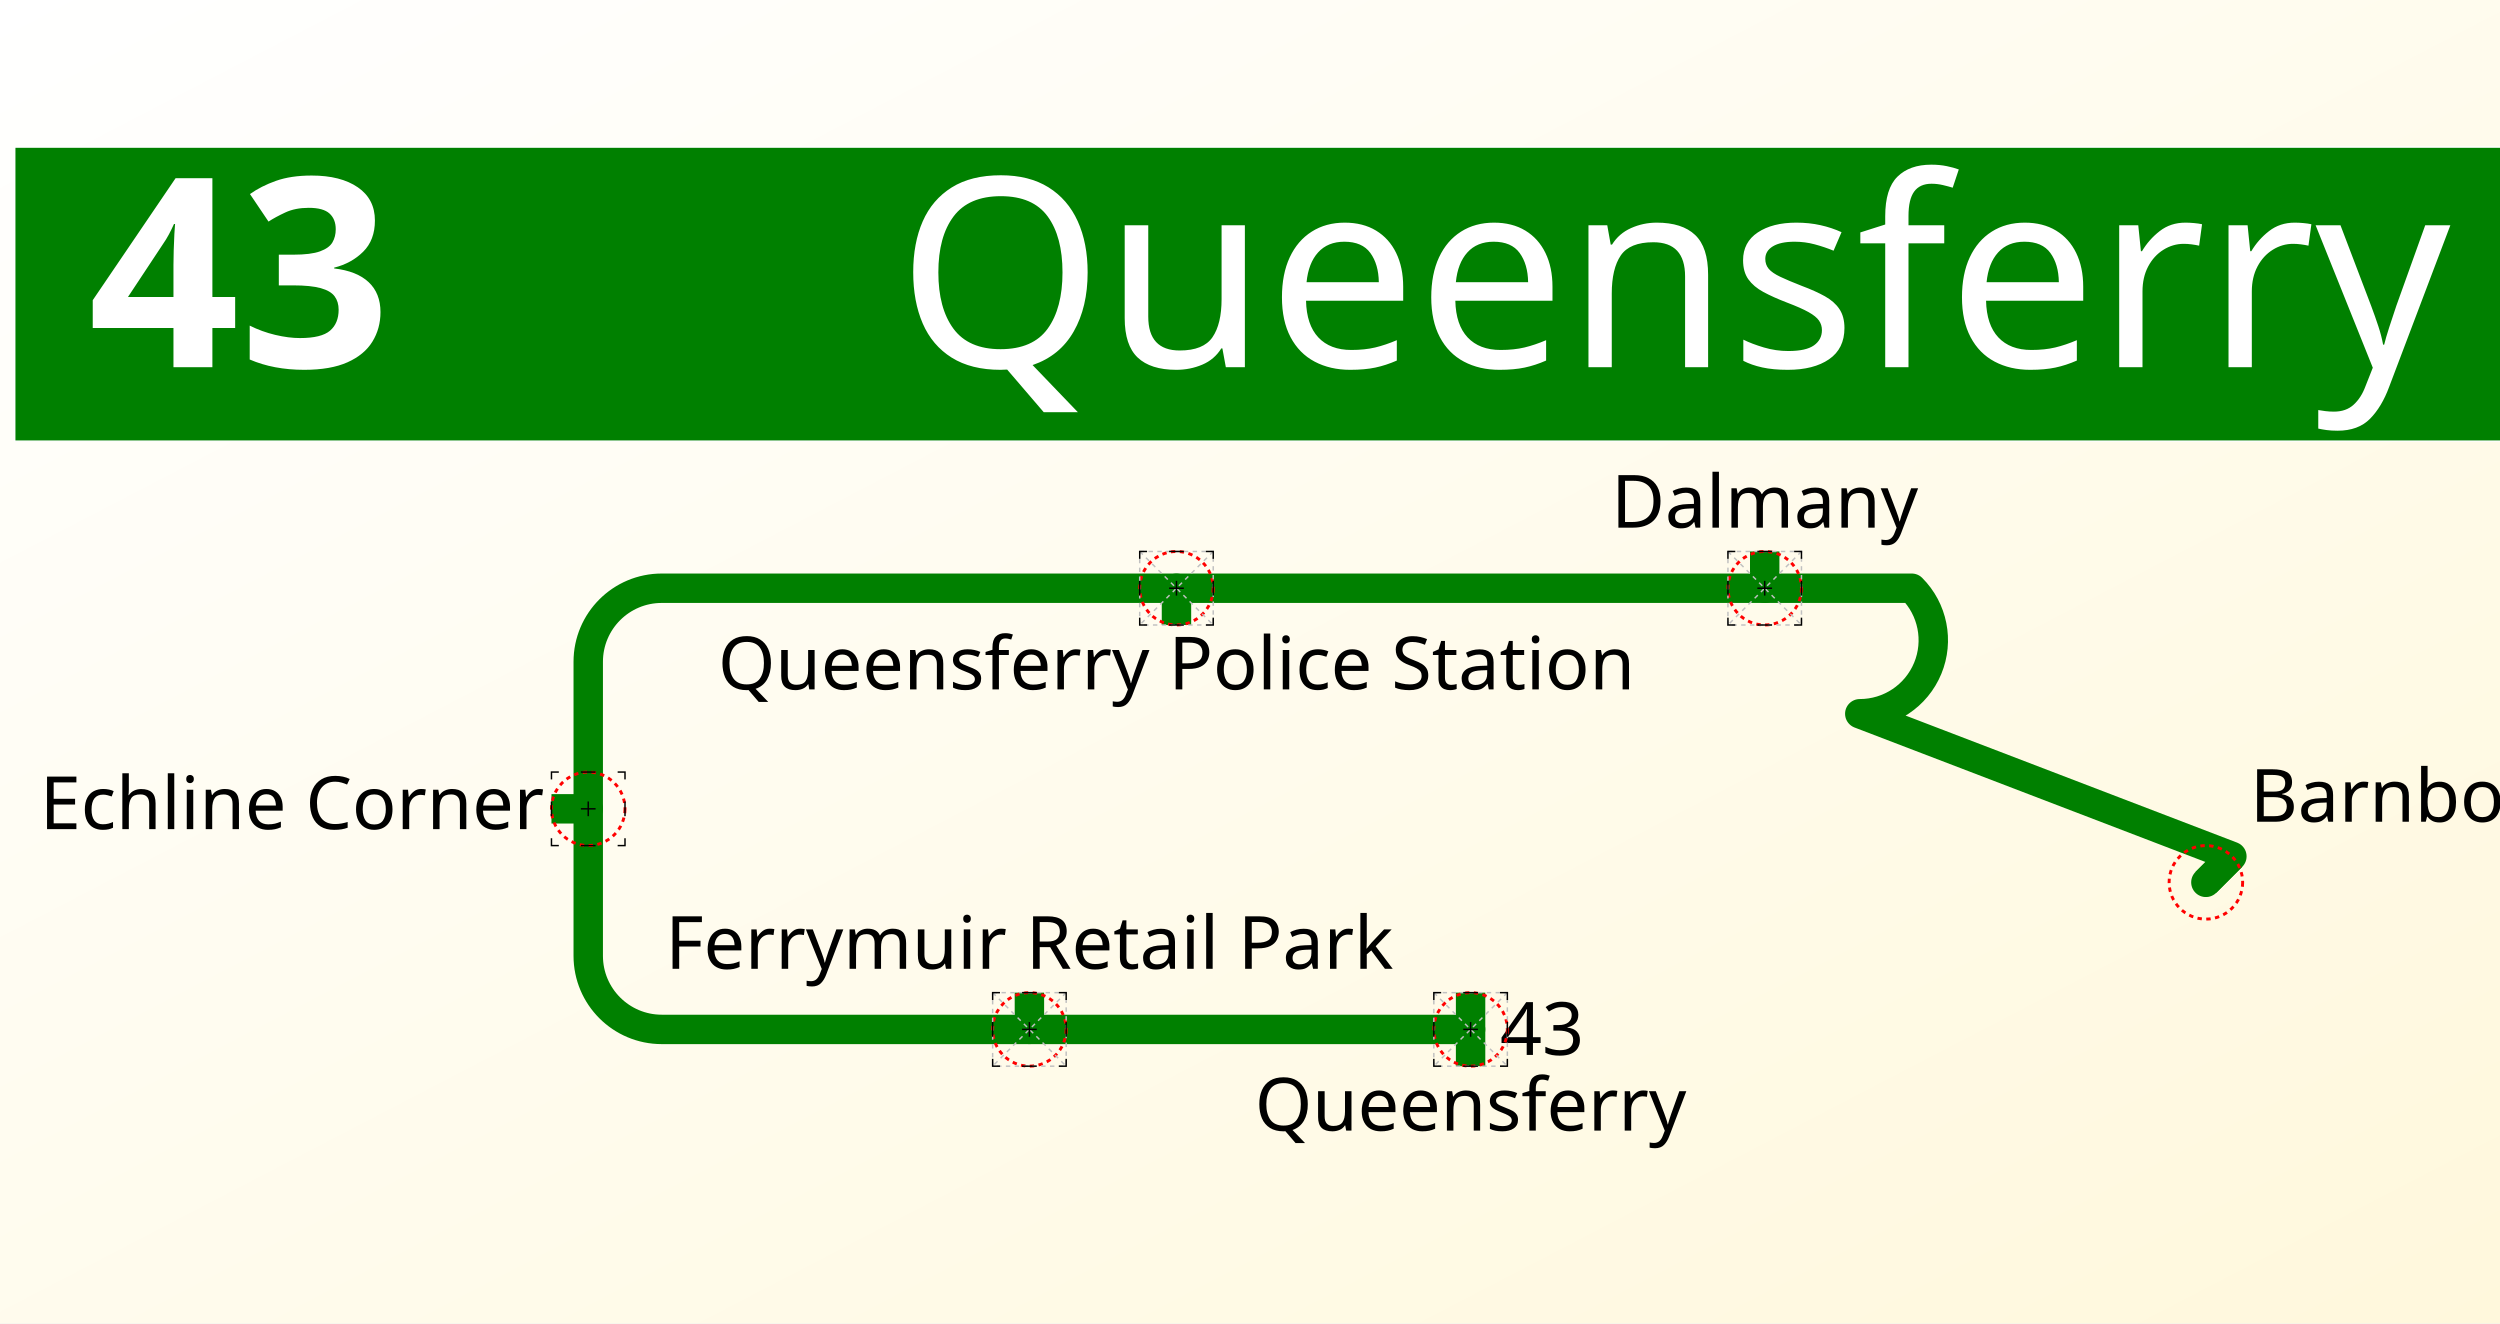
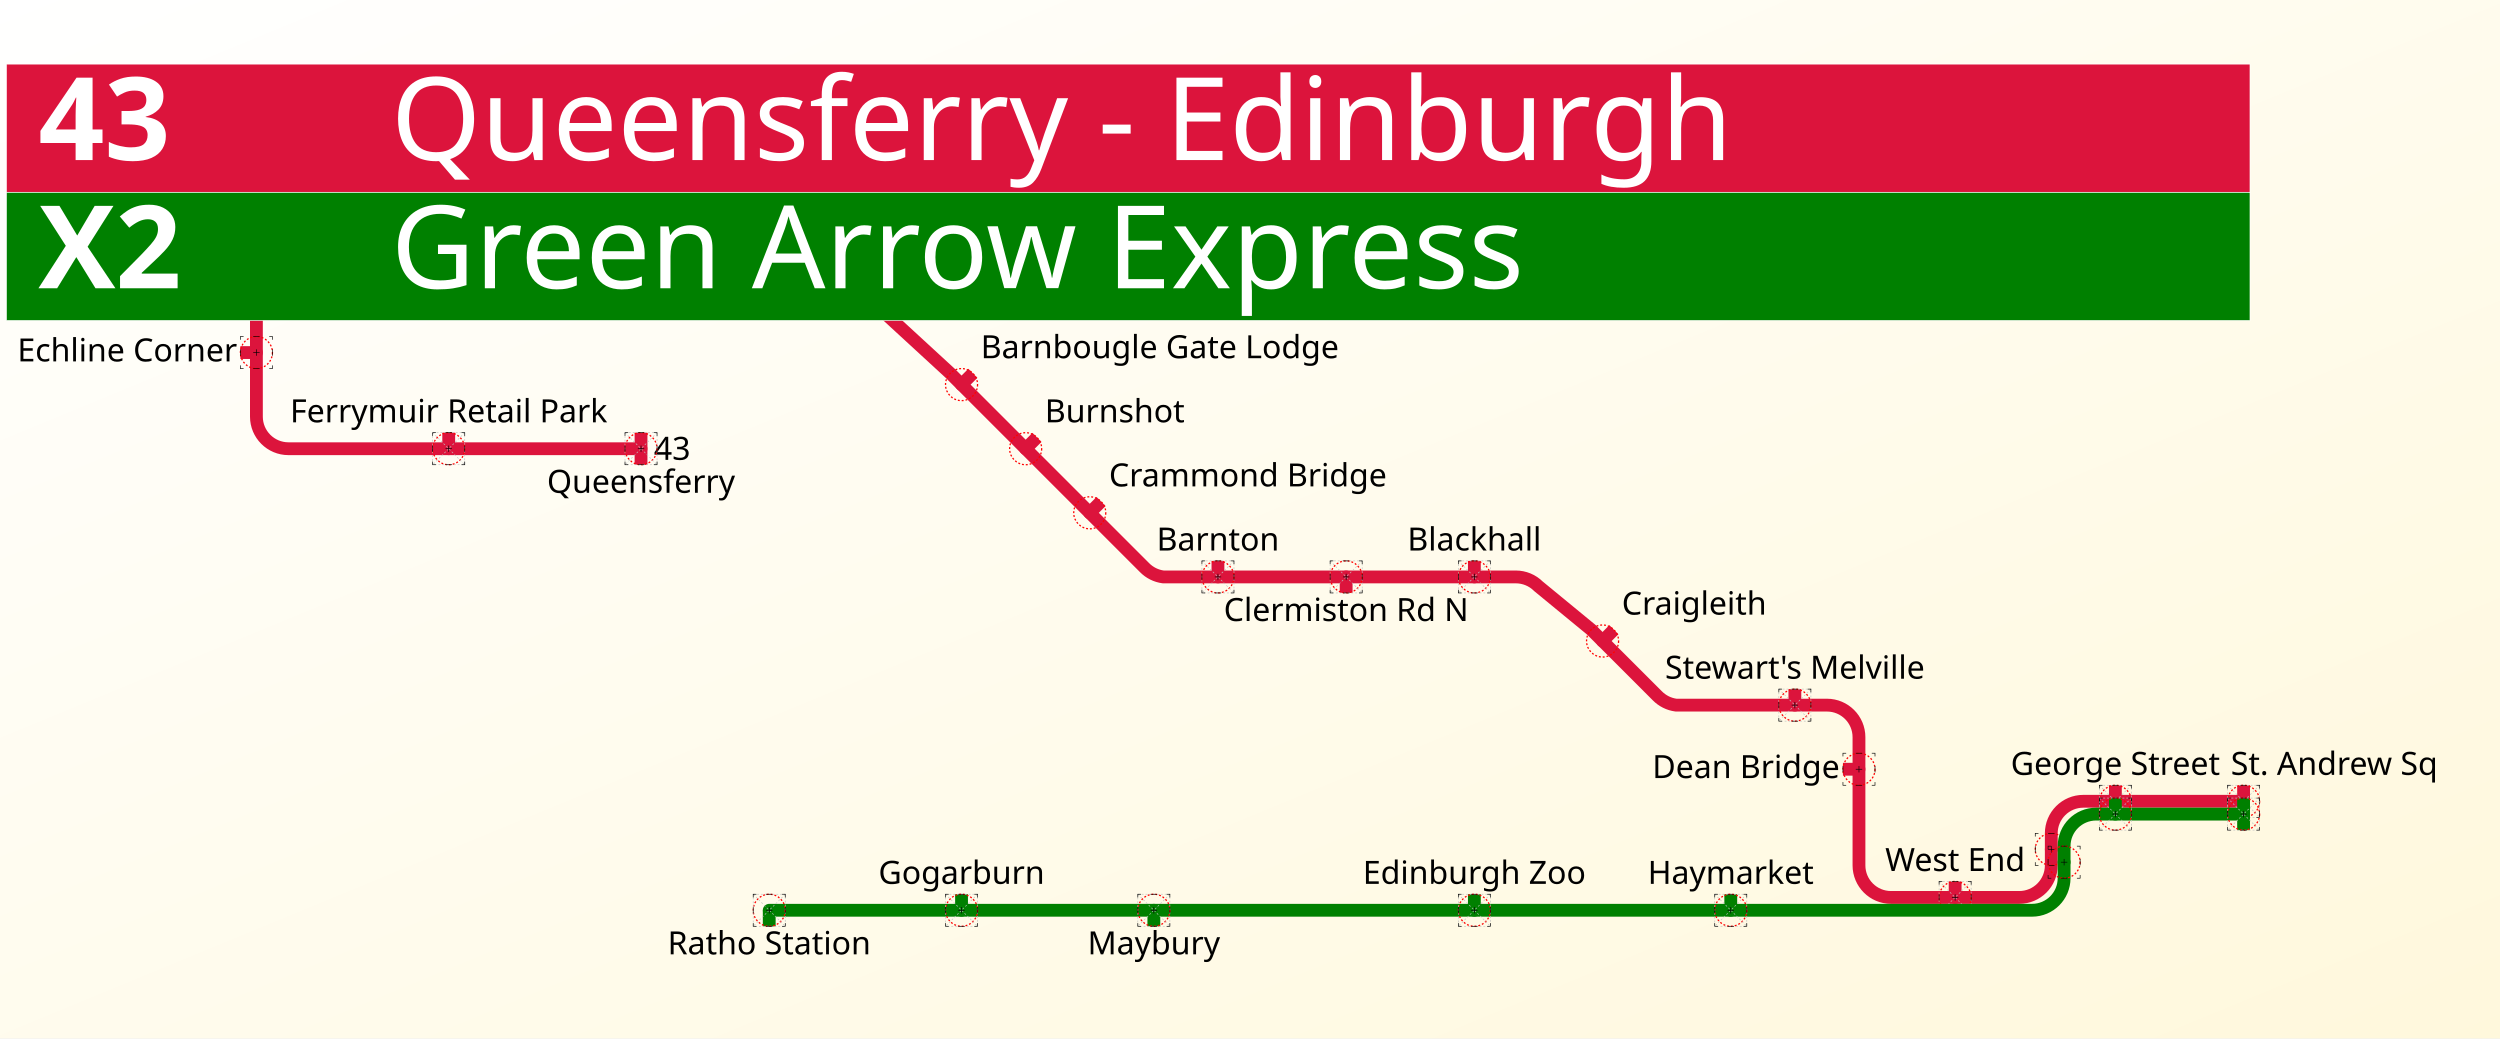
- <svg xmlns="http://www.w3.org/2000/svg" version="1.1" baseProfile="full" width="1700" height="900">
+ <svg xmlns="http://www.w3.org/2000/svg" version="1.1" baseProfile="full" width="3900" height="1620">
  <style>
    @font-face {
        font-family: "Fira Sans Condensed";
        src: url("https://fonts.googleapis.com/css?family=Fira+Sans+Condensed&amp;display=swap");
    }
  </style>
  <defs>
    <linearGradient id="BackgroundGradient" x1="0" y1="0" x2="100%" y2="100%">
      <stop offset="0%" stop-color="white" />
      <stop offset="100%" stop-color="cornsilk" />
    </linearGradient>
  </defs>
  <rect width="100%" height="100%" fill="url(#BackgroundGradient)" />
  <g font-family="Fira Sans Condensed" font-size="20px">
    <text x="20" y="1930">Version 1.0-preview</text>
    <text x="20" y="1955">© 2019 Colin Angus Mackay. https://github.com/colinangusmackay/scotland-travel-routes/blob/master/LICENSE</text>
    <text x="20" y="1980">Report issues to: https://github.com/colinangusmackay/scotland-travel-routes/issues</text>
  </g>
-   <rect x="10" y="100" fill="green" height="200" width="3500" stroke="white" stroke-width="1" />
+   <rect x="10" y="100" fill="crimson" height="200" width="3500" stroke="white" stroke-width="1" />
  <g text-anchor="start" font-size="180px" dominant-baseline="hanging" fill="white" font-family="Fira Sans Condensed">
    <text x="60" y="110" font-weight="bold">43</text>
    <text x="610" y="110">Queensferry - Edinburgh</text>
  </g>
-   <path d="M1000,700 L700,700" stroke="green" fill="none" stroke-width="20" stroke-linecap="round" stroke-linejoin="round" />
-   <path d="M700,700 L675,700 L450,700 A50 50 0 0 1 400,650 L400,550" stroke="green" fill="none" stroke-width="20" stroke-linecap="round" stroke-linejoin="round" />
-   <path d="M400,550 L400,525 L400,450 A50 50 0 0 1 450,400 L800,400" stroke="green" fill="none" stroke-width="20" stroke-linecap="round" stroke-linejoin="round" />
-   <path d="M800,400 L1200,400" stroke="green" fill="none" stroke-width="20" stroke-linecap="round" stroke-linejoin="round" />
-   <path d="M1200,400 L1225,400 L1300,400 A50 50 0 0 1 1264.645,485.355 L1517.678,582.322 L1500,600" stroke="green" fill="none" stroke-width="20" stroke-linecap="round" stroke-linejoin="round" />
-   <rect x="990" y="675" width="20" height="50" fill="green" />
+   <path d="M1000,700 L700,700" stroke="crimson" fill="none" stroke-width="20" stroke-linecap="round" stroke-linejoin="round" />
+   <path d="M700,700 L675,700 L450,700 A50 50 0 0 1 400,650 L400,550" stroke="crimson" fill="none" stroke-width="20" stroke-linecap="round" stroke-linejoin="round" />
+   <path d="M400,550 L400,525 L400,450 A50 50 0 0 1 450,400 L800,400" stroke="crimson" fill="none" stroke-width="20" stroke-linecap="round" stroke-linejoin="round" />
+   <path d="M800,400 L1200,400" stroke="crimson" fill="none" stroke-width="20" stroke-linecap="round" stroke-linejoin="round" />
+   <path d="M1200,400 L1225,400 L1264.645,400 A50 50 0 0 1 1300,414.645 L1482.322,582.322 L1500,600" stroke="crimson" fill="none" stroke-width="20" stroke-linecap="round" stroke-linejoin="round" />
+   <path d="M1500,600 L1600,700" stroke="crimson" fill="none" stroke-width="20" stroke-linecap="round" stroke-linejoin="round" />
+   <path d="M1600,700 L1700,800" stroke="crimson" fill="none" stroke-width="20" stroke-linecap="round" stroke-linejoin="round" />
+   <path d="M1700,800 L1785.355,885.355 A50 50 0 0 0 1814.645,900 L1875,900 L1900,900" stroke="crimson" fill="none" stroke-width="20" stroke-linecap="round" stroke-linejoin="round" />
+   <path d="M1900,900 L2100,900" stroke="crimson" fill="none" stroke-width="20" stroke-linecap="round" stroke-linejoin="round" />
+   <path d="M2100,900 L2300,900" stroke="crimson" fill="none" stroke-width="20" stroke-linecap="round" stroke-linejoin="round" />
+   <path d="M2300,900 L2325,900 L2364.645,900 A50 50 0 0 1 2400,914.645 L2482.322,982.322 L2500,1000" stroke="crimson" fill="none" stroke-width="20" stroke-linecap="round" stroke-linejoin="round" />
+   <path d="M2500,1000 L2585.355,1085.355 A50 50 0 0 0 2614.645,1100 L2775,1100 L2800,1100" stroke="crimson" fill="none" stroke-width="20" stroke-linecap="round" stroke-linejoin="round" />
+   <path d="M2800,1100 L2825,1100 L2850,1100 A50 50 0 0 1 2900,1150 L2900,1200" stroke="crimson" fill="none" stroke-width="20" stroke-linecap="round" stroke-linejoin="round" />
+   <path d="M2900,1200 L2900,1225 L2900,1350 A50 50 0 0 0 2950,1400 L3050,1400" stroke="crimson" fill="none" stroke-width="20" stroke-linecap="round" stroke-linejoin="round" />
+   <path d="M3050,1400 L3075,1400 L3150,1400 A50 50 0 0 0 3200,1350 L3200,1325" stroke="crimson" fill="none" stroke-width="20" stroke-linecap="round" stroke-linejoin="round" />
+   <path d="M3200,1325 L3200,1300 L3200,1300 A50 50 0 0 1 3250,1250 L3300,1250" stroke="crimson" fill="none" stroke-width="20" stroke-linecap="round" stroke-linejoin="round" />
+   <path d="M3300,1250 L3500,1250" stroke="crimson" fill="none" stroke-width="20" stroke-linecap="round" stroke-linejoin="round" />
+   <rect x="990" y="675" width="20" height="50" fill="crimson" />
  <text x="1020" y="700" dominant-baseline="middle" font-family="Fira Sans Condensed" font-size="50px">43</text>
  <text x="1000" y="730" font-family="Fira Sans Condensed" dominant-baseline="hanging" text-anchor="middle" font-size="50px">Queensferry</text>
  <circle cx="1000" cy="700" r="25" stroke="red" stroke-width="2" stroke-dasharray="3" fill="none" />
  <polyline points="975,675 1025,675 1025,725 975,725 975,675" stroke="silver" fill="none" stroke-dasharray="3" />
  <polyline points="975,675 1025,725" stroke="silver" fill="none" stroke-dasharray="3" />
  <polyline points="1025,675 975,725" stroke="silver" fill="none" stroke-dasharray="3" />
  <polyline points="975,680 975,675 980,675" stroke="black" fill="none" />
  <polyline points="1025,680 1025,675 1020,675" stroke="black" fill="none" />
  <polyline points="1025,720 1025,725 1020,725" stroke="black" fill="none" />
  <polyline points="975,720 975,725 980,725" stroke="black" fill="none" />
  <polyline points="995,675 1005,675" stroke="black" fill="none" />
  <polyline points="995,725 1005,725" stroke="black" fill="none" />
  <polyline points="975,695 975,705" stroke="black" fill="none" />
  <polyline points="1025,695 1025,705" stroke="black" fill="none" />
  <polyline points="995,700 1005,700" stroke="black" fill="none" />
  <polyline points="1000,695 1000,705" stroke="black" fill="none" />
-   <polyline points="700,700 700,675" stroke="green" fill="none" stroke-width="20" stroke-linecap="butt" />
+   <polyline points="700,700 700,675" stroke="crimson" fill="none" stroke-width="20" stroke-linecap="butt" />
  <text x="700" y="620" font-family="Fira Sans Condensed" dominant-baseline="hanging" text-anchor="middle" font-size="50px">Ferrymuir Retail Park</text>
  <circle cx="700" cy="700" r="25" stroke="red" stroke-width="2" stroke-dasharray="3" fill="none" />
  <polyline points="675,675 725,675 725,725 675,725 675,675" stroke="silver" fill="none" stroke-dasharray="3" />
  <polyline points="675,675 725,725" stroke="silver" fill="none" stroke-dasharray="3" />
  <polyline points="725,675 675,725" stroke="silver" fill="none" stroke-dasharray="3" />
  <polyline points="675,680 675,675 680,675" stroke="black" fill="none" />
  <polyline points="725,680 725,675 720,675" stroke="black" fill="none" />
  <polyline points="725,720 725,725 720,725" stroke="black" fill="none" />
  <polyline points="675,720 675,725 680,725" stroke="black" fill="none" />
  <polyline points="695,675 705,675" stroke="black" fill="none" />
  <polyline points="695,725 705,725" stroke="black" fill="none" />
  <polyline points="675,695 675,705" stroke="black" fill="none" />
  <polyline points="725,695 725,705" stroke="black" fill="none" />
  <polyline points="695,700 705,700" stroke="black" fill="none" />
  <polyline points="700,695 700,705" stroke="black" fill="none" />
-   <polyline points="400,550 375,550" stroke="green" fill="none" stroke-width="20" stroke-linecap="butt" />
+   <polyline points="400,550 375,550" stroke="crimson" fill="none" stroke-width="20" stroke-linecap="butt" />
  <text x="370" y="525" font-family="Fira Sans Condensed" dominant-baseline="hanging" text-anchor="end" font-size="50px">Echline Corner</text>
  <circle cx="400" cy="550" r="25" stroke="red" stroke-width="2" stroke-dasharray="3" fill="none" />
  <polyline points="375,530 375,525 380,525" stroke="black" fill="none" />
  <polyline points="425,530 425,525 420,525" stroke="black" fill="none" />
  <polyline points="425,570 425,575 420,575" stroke="black" fill="none" />
  <polyline points="375,570 375,575 380,575" stroke="black" fill="none" />
  <polyline points="395,525 405,525" stroke="black" fill="none" />
  <polyline points="395,575 405,575" stroke="black" fill="none" />
  <polyline points="375,545 375,555" stroke="black" fill="none" />
  <polyline points="425,545 425,555" stroke="black" fill="none" />
  <polyline points="395,550 405,550" stroke="black" fill="none" />
  <polyline points="400,545 400,555" stroke="black" fill="none" />
-   <polyline points="800,400 800,425" stroke="green" fill="none" stroke-width="20" stroke-linecap="butt" />
+   <polyline points="800,400 800,425" stroke="crimson" fill="none" stroke-width="20" stroke-linecap="butt" />
  <text x="800" y="430" font-family="Fira Sans Condensed" dominant-baseline="hanging" text-anchor="middle" font-size="50px">Queensferry Police Station</text>
  <circle cx="800" cy="400" r="25" stroke="red" stroke-width="2" stroke-dasharray="3" fill="none" />
  <polyline points="775,375 825,375 825,425 775,425 775,375" stroke="silver" fill="none" stroke-dasharray="3" />
  <polyline points="775,375 825,425" stroke="silver" fill="none" stroke-dasharray="3" />
  <polyline points="825,375 775,425" stroke="silver" fill="none" stroke-dasharray="3" />
  <polyline points="775,380 775,375 780,375" stroke="black" fill="none" />
  <polyline points="825,380 825,375 820,375" stroke="black" fill="none" />
  <polyline points="825,420 825,425 820,425" stroke="black" fill="none" />
  <polyline points="775,420 775,425 780,425" stroke="black" fill="none" />
  <polyline points="795,375 805,375" stroke="black" fill="none" />
  <polyline points="795,425 805,425" stroke="black" fill="none" />
  <polyline points="775,395 775,405" stroke="black" fill="none" />
  <polyline points="825,395 825,405" stroke="black" fill="none" />
  <polyline points="795,400 805,400" stroke="black" fill="none" />
  <polyline points="800,395 800,405" stroke="black" fill="none" />
-   <polyline points="1200,400 1200,375" stroke="green" fill="none" stroke-width="20" stroke-linecap="butt" />
+   <polyline points="1200,400 1200,375" stroke="crimson" fill="none" stroke-width="20" stroke-linecap="butt" />
  <text x="1200" y="320" font-family="Fira Sans Condensed" dominant-baseline="hanging" text-anchor="middle" font-size="50px">Dalmany</text>
  <circle cx="1200" cy="400" r="25" stroke="red" stroke-width="2" stroke-dasharray="3" fill="none" />
  <polyline points="1175,375 1225,375 1225,425 1175,425 1175,375" stroke="silver" fill="none" stroke-dasharray="3" />
  <polyline points="1175,375 1225,425" stroke="silver" fill="none" stroke-dasharray="3" />
  <polyline points="1225,375 1175,425" stroke="silver" fill="none" stroke-dasharray="3" />
  <polyline points="1175,380 1175,375 1180,375" stroke="black" fill="none" />
  <polyline points="1225,380 1225,375 1220,375" stroke="black" fill="none" />
  <polyline points="1225,420 1225,425 1220,425" stroke="black" fill="none" />
  <polyline points="1175,420 1175,425 1180,425" stroke="black" fill="none" />
  <polyline points="1195,375 1205,375" stroke="black" fill="none" />
  <polyline points="1195,425 1205,425" stroke="black" fill="none" />
  <polyline points="1175,395 1175,405" stroke="black" fill="none" />
  <polyline points="1225,395 1225,405" stroke="black" fill="none" />
  <polyline points="1195,400 1205,400" stroke="black" fill="none" />
  <polyline points="1200,395 1200,405" stroke="black" fill="none" />
-   <polyline points="1500,600 1517.678,582.322" stroke="green" fill="none" stroke-width="20" stroke-linecap="butt" />
+   <polyline points="1500,600 1517.678,582.322" stroke="crimson" fill="none" stroke-width="20" stroke-linecap="butt" />
  <text x="1530" y="520" font-family="Fira Sans Condensed" dominant-baseline="hanging" text-anchor="start" font-size="50px">Barnbougle Gate Lodge</text>
  <circle cx="1500" cy="600" r="25" stroke="red" stroke-width="2" stroke-dasharray="3" fill="none" />
+   <polyline points="1600,700 1617.678,682.322" stroke="crimson" fill="none" stroke-width="20" stroke-linecap="butt" />
+   <text x="1630" y="620" font-family="Fira Sans Condensed" dominant-baseline="hanging" text-anchor="start" font-size="50px">Burnshot</text>
+   <circle cx="1600" cy="700" r="25" stroke="red" stroke-width="2" stroke-dasharray="3" fill="none" />
+   <polyline points="1700,800 1717.678,782.322" stroke="crimson" fill="none" stroke-width="20" stroke-linecap="butt" />
+   <text x="1730" y="720" font-family="Fira Sans Condensed" dominant-baseline="hanging" text-anchor="start" font-size="50px">Crammond Bridge</text>
+   <circle cx="1700" cy="800" r="25" stroke="red" stroke-width="2" stroke-dasharray="3" fill="none" />
+   <polyline points="1900,900 1900,875" stroke="crimson" fill="none" stroke-width="20" stroke-linecap="butt" />
+   <text x="1900" y="820" font-family="Fira Sans Condensed" dominant-baseline="hanging" text-anchor="middle" font-size="50px">Barnton</text>
+   <circle cx="1900" cy="900" r="25" stroke="red" stroke-width="2" stroke-dasharray="3" fill="none" />
+   <polyline points="1875,875 1925,875 1925,925 1875,925 1875,875" stroke="silver" fill="none" stroke-dasharray="3" />
+   <polyline points="1875,875 1925,925" stroke="silver" fill="none" stroke-dasharray="3" />
+   <polyline points="1925,875 1875,925" stroke="silver" fill="none" stroke-dasharray="3" />
+   <polyline points="1875,880 1875,875 1880,875" stroke="black" fill="none" />
+   <polyline points="1925,880 1925,875 1920,875" stroke="black" fill="none" />
+   <polyline points="1925,920 1925,925 1920,925" stroke="black" fill="none" />
+   <polyline points="1875,920 1875,925 1880,925" stroke="black" fill="none" />
+   <polyline points="1895,875 1905,875" stroke="black" fill="none" />
+   <polyline points="1895,925 1905,925" stroke="black" fill="none" />
+   <polyline points="1875,895 1875,905" stroke="black" fill="none" />
+   <polyline points="1925,895 1925,905" stroke="black" fill="none" />
+   <polyline points="1895,900 1905,900" stroke="black" fill="none" />
+   <polyline points="1900,895 1900,905" stroke="black" fill="none" />
+   <polyline points="2100,900 2100,925" stroke="crimson" fill="none" stroke-width="20" stroke-linecap="butt" />
+   <text x="2100" y="930" font-family="Fira Sans Condensed" dominant-baseline="hanging" text-anchor="middle" font-size="50px">Clermiston Rd N</text>
+   <circle cx="2100" cy="900" r="25" stroke="red" stroke-width="2" stroke-dasharray="3" fill="none" />
+   <polyline points="2075,875 2125,875 2125,925 2075,925 2075,875" stroke="silver" fill="none" stroke-dasharray="3" />
+   <polyline points="2075,875 2125,925" stroke="silver" fill="none" stroke-dasharray="3" />
+   <polyline points="2125,875 2075,925" stroke="silver" fill="none" stroke-dasharray="3" />
+   <polyline points="2075,880 2075,875 2080,875" stroke="black" fill="none" />
+   <polyline points="2125,880 2125,875 2120,875" stroke="black" fill="none" />
+   <polyline points="2125,920 2125,925 2120,925" stroke="black" fill="none" />
+   <polyline points="2075,920 2075,925 2080,925" stroke="black" fill="none" />
+   <polyline points="2095,875 2105,875" stroke="black" fill="none" />
+   <polyline points="2095,925 2105,925" stroke="black" fill="none" />
+   <polyline points="2075,895 2075,905" stroke="black" fill="none" />
+   <polyline points="2125,895 2125,905" stroke="black" fill="none" />
+   <polyline points="2095,900 2105,900" stroke="black" fill="none" />
+   <polyline points="2100,895 2100,905" stroke="black" fill="none" />
+   <polyline points="2300,900 2300,875" stroke="crimson" fill="none" stroke-width="20" stroke-linecap="butt" />
+   <text x="2300" y="820" font-family="Fira Sans Condensed" dominant-baseline="hanging" text-anchor="middle" font-size="50px">Blackhall</text>
+   <circle cx="2300" cy="900" r="25" stroke="red" stroke-width="2" stroke-dasharray="3" fill="none" />
+   <polyline points="2275,875 2325,875 2325,925 2275,925 2275,875" stroke="silver" fill="none" stroke-dasharray="3" />
+   <polyline points="2275,875 2325,925" stroke="silver" fill="none" stroke-dasharray="3" />
+   <polyline points="2325,875 2275,925" stroke="silver" fill="none" stroke-dasharray="3" />
+   <polyline points="2275,880 2275,875 2280,875" stroke="black" fill="none" />
+   <polyline points="2325,880 2325,875 2320,875" stroke="black" fill="none" />
+   <polyline points="2325,920 2325,925 2320,925" stroke="black" fill="none" />
+   <polyline points="2275,920 2275,925 2280,925" stroke="black" fill="none" />
+   <polyline points="2295,875 2305,875" stroke="black" fill="none" />
+   <polyline points="2295,925 2305,925" stroke="black" fill="none" />
+   <polyline points="2275,895 2275,905" stroke="black" fill="none" />
+   <polyline points="2325,895 2325,905" stroke="black" fill="none" />
+   <polyline points="2295,900 2305,900" stroke="black" fill="none" />
+   <polyline points="2300,895 2300,905" stroke="black" fill="none" />
+   <polyline points="2500,1000 2517.678,982.322" stroke="crimson" fill="none" stroke-width="20" stroke-linecap="butt" />
+   <text x="2530" y="920" font-family="Fira Sans Condensed" dominant-baseline="hanging" text-anchor="start" font-size="50px">Craigleith</text>
+   <circle cx="2500" cy="1000" r="25" stroke="red" stroke-width="2" stroke-dasharray="3" fill="none" />
+   <polyline points="2800,1100 2800,1075" stroke="crimson" fill="none" stroke-width="20" stroke-linecap="butt" />
+   <text x="2800" y="1020" font-family="Fira Sans Condensed" dominant-baseline="hanging" text-anchor="middle" font-size="50px">Stewart's Melville</text>
+   <circle cx="2800" cy="1100" r="25" stroke="red" stroke-width="2" stroke-dasharray="3" fill="none" />
+   <polyline points="2775,1075 2825,1075 2825,1125 2775,1125 2775,1075" stroke="silver" fill="none" stroke-dasharray="3" />
+   <polyline points="2775,1075 2825,1125" stroke="silver" fill="none" stroke-dasharray="3" />
+   <polyline points="2825,1075 2775,1125" stroke="silver" fill="none" stroke-dasharray="3" />
+   <polyline points="2775,1080 2775,1075 2780,1075" stroke="black" fill="none" />
+   <polyline points="2825,1080 2825,1075 2820,1075" stroke="black" fill="none" />
+   <polyline points="2825,1120 2825,1125 2820,1125" stroke="black" fill="none" />
+   <polyline points="2775,1120 2775,1125 2780,1125" stroke="black" fill="none" />
+   <polyline points="2795,1075 2805,1075" stroke="black" fill="none" />
+   <polyline points="2795,1125 2805,1125" stroke="black" fill="none" />
+   <polyline points="2775,1095 2775,1105" stroke="black" fill="none" />
+   <polyline points="2825,1095 2825,1105" stroke="black" fill="none" />
+   <polyline points="2795,1100 2805,1100" stroke="black" fill="none" />
+   <polyline points="2800,1095 2800,1105" stroke="black" fill="none" />
+   <polyline points="2900,1200 2875,1200" stroke="crimson" fill="none" stroke-width="20" stroke-linecap="butt" />
+   <text x="2870" y="1175" font-family="Fira Sans Condensed" dominant-baseline="hanging" text-anchor="end" font-size="50px">Dean Bridge</text>
+   <circle cx="2900" cy="1200" r="25" stroke="red" stroke-width="2" stroke-dasharray="3" fill="none" />
+   <polyline points="2875,1180 2875,1175 2880,1175" stroke="black" fill="none" />
+   <polyline points="2925,1180 2925,1175 2920,1175" stroke="black" fill="none" />
+   <polyline points="2925,1220 2925,1225 2920,1225" stroke="black" fill="none" />
+   <polyline points="2875,1220 2875,1225 2880,1225" stroke="black" fill="none" />
+   <polyline points="2895,1175 2905,1175" stroke="black" fill="none" />
+   <polyline points="2895,1225 2905,1225" stroke="black" fill="none" />
+   <polyline points="2875,1195 2875,1205" stroke="black" fill="none" />
+   <polyline points="2925,1195 2925,1205" stroke="black" fill="none" />
+   <polyline points="2895,1200 2905,1200" stroke="black" fill="none" />
+   <polyline points="2900,1195 2900,1205" stroke="black" fill="none" />
+   <polyline points="3050,1400 3050,1375" stroke="crimson" fill="none" stroke-width="20" stroke-linecap="butt" />
+   <text x="3050" y="1320" font-family="Fira Sans Condensed" dominant-baseline="hanging" text-anchor="middle" font-size="50px">West End</text>
+   <circle cx="3050" cy="1400" r="25" stroke="red" stroke-width="2" stroke-dasharray="3" fill="none" />
+   <polyline points="3025,1375 3075,1375 3075,1425 3025,1425 3025,1375" stroke="silver" fill="none" stroke-dasharray="3" />
+   <polyline points="3025,1375 3075,1425" stroke="silver" fill="none" stroke-dasharray="3" />
+   <polyline points="3075,1375 3025,1425" stroke="silver" fill="none" stroke-dasharray="3" />
+   <polyline points="3025,1380 3025,1375 3030,1375" stroke="black" fill="none" />
+   <polyline points="3075,1380 3075,1375 3070,1375" stroke="black" fill="none" />
+   <polyline points="3075,1420 3075,1425 3070,1425" stroke="black" fill="none" />
+   <polyline points="3025,1420 3025,1425 3030,1425" stroke="black" fill="none" />
+   <polyline points="3045,1375 3055,1375" stroke="black" fill="none" />
+   <polyline points="3045,1425 3055,1425" stroke="black" fill="none" />
+   <polyline points="3025,1395 3025,1405" stroke="black" fill="none" />
+   <polyline points="3075,1395 3075,1405" stroke="black" fill="none" />
+   <polyline points="3045,1400 3055,1400" stroke="black" fill="none" />
+   <polyline points="3050,1395 3050,1405" stroke="black" fill="none" />
+   <circle cx="3200" cy="1325" r="25" stroke="red" stroke-width="2" stroke-dasharray="3" fill="none" />
+   <polyline points="3175,1305 3175,1300 3180,1300" stroke="black" fill="none" />
+   <polyline points="3225,1305 3225,1300 3220,1300" stroke="black" fill="none" />
+   <polyline points="3225,1345 3225,1350 3220,1350" stroke="black" fill="none" />
+   <polyline points="3175,1345 3175,1350 3180,1350" stroke="black" fill="none" />
+   <polyline points="3195,1300 3205,1300" stroke="black" fill="none" />
+   <polyline points="3195,1350 3205,1350" stroke="black" fill="none" />
+   <polyline points="3175,1320 3175,1330" stroke="black" fill="none" />
+   <polyline points="3225,1320 3225,1330" stroke="black" fill="none" />
+   <polyline points="3195,1325 3205,1325" stroke="black" fill="none" />
+   <polyline points="3200,1320 3200,1330" stroke="black" fill="none" />
+   <polyline points="3300,1250 3300,1225" stroke="crimson" fill="none" stroke-width="20" stroke-linecap="butt" />
+   <text x="3300" y="1170" font-family="Fira Sans Condensed" dominant-baseline="hanging" text-anchor="middle" font-size="50px">George Street</text>
+   <circle cx="3300" cy="1250" r="25" stroke="red" stroke-width="2" stroke-dasharray="3" fill="none" />
+   <polyline points="3275,1225 3325,1225 3325,1275 3275,1275 3275,1225" stroke="silver" fill="none" stroke-dasharray="3" />
+   <polyline points="3275,1225 3325,1275" stroke="silver" fill="none" stroke-dasharray="3" />
+   <polyline points="3325,1225 3275,1275" stroke="silver" fill="none" stroke-dasharray="3" />
+   <polyline points="3275,1230 3275,1225 3280,1225" stroke="black" fill="none" />
+   <polyline points="3325,1230 3325,1225 3320,1225" stroke="black" fill="none" />
+   <polyline points="3325,1270 3325,1275 3320,1275" stroke="black" fill="none" />
+   <polyline points="3275,1270 3275,1275 3280,1275" stroke="black" fill="none" />
+   <polyline points="3295,1225 3305,1225" stroke="black" fill="none" />
+   <polyline points="3295,1275 3305,1275" stroke="black" fill="none" />
+   <polyline points="3275,1245 3275,1255" stroke="black" fill="none" />
+   <polyline points="3325,1245 3325,1255" stroke="black" fill="none" />
+   <polyline points="3295,1250 3305,1250" stroke="black" fill="none" />
+   <polyline points="3300,1245 3300,1255" stroke="black" fill="none" />
+   <rect x="3490" y="1225" width="20" height="50" fill="crimson" />
+   <text x="3480" y="1170" font-family="Fira Sans Condensed" dominant-baseline="hanging" text-anchor="start" font-size="50px">St. Andrew Sq</text>
+   <circle cx="3500" cy="1250" r="25" stroke="red" stroke-width="2" stroke-dasharray="3" fill="none" />
+   <polyline points="3475,1225 3525,1225 3525,1275 3475,1275 3475,1225" stroke="silver" fill="none" stroke-dasharray="3" />
+   <polyline points="3475,1225 3525,1275" stroke="silver" fill="none" stroke-dasharray="3" />
+   <polyline points="3525,1225 3475,1275" stroke="silver" fill="none" stroke-dasharray="3" />
+   <polyline points="3475,1230 3475,1225 3480,1225" stroke="black" fill="none" />
+   <polyline points="3525,1230 3525,1225 3520,1225" stroke="black" fill="none" />
+   <polyline points="3525,1270 3525,1275 3520,1275" stroke="black" fill="none" />
+   <polyline points="3475,1270 3475,1275 3480,1275" stroke="black" fill="none" />
+   <polyline points="3495,1225 3505,1225" stroke="black" fill="none" />
+   <polyline points="3495,1275 3505,1275" stroke="black" fill="none" />
+   <polyline points="3475,1245 3475,1255" stroke="black" fill="none" />
+   <polyline points="3525,1245 3525,1255" stroke="black" fill="none" />
+   <polyline points="3495,1250 3505,1250" stroke="black" fill="none" />
+   <polyline points="3500,1245 3500,1255" stroke="black" fill="none" />
+   <rect x="10" y="300" fill="green" height="200" width="3500" stroke="white" stroke-width="1" />
+   <g text-anchor="start" font-size="180px" dominant-baseline="hanging" fill="white" font-family="Fira Sans Condensed">
+     <text x="60" y="310" font-weight="bold">X2</text>
+     <text x="610" y="310">Green Arrow Express</text>
+   </g>
+   <path d="M1200,1420 L1500,1420" stroke="green" fill="none" stroke-width="20" stroke-linecap="round" stroke-linejoin="round" />
+   <path d="M1500,1420 L1800,1420" stroke="green" fill="none" stroke-width="20" stroke-linecap="round" stroke-linejoin="round" />
+   <path d="M1800,1420 L2300,1420" stroke="green" fill="none" stroke-width="20" stroke-linecap="round" stroke-linejoin="round" />
+   <path d="M2300,1420 L2700,1420" stroke="green" fill="none" stroke-width="20" stroke-linecap="round" stroke-linejoin="round" />
+   <path d="M2700,1420 L2725,1420 L3170,1420 A50 50 0 0 0 3220,1370 L3220,1345" stroke="green" fill="none" stroke-width="20" stroke-linecap="round" stroke-linejoin="round" />
+   <path d="M3220,1345 L3220,1320 L3220,1320 A50 50 0 0 1 3270,1270 L3300,1270" stroke="green" fill="none" stroke-width="20" stroke-linecap="round" stroke-linejoin="round" />
+   <path d="M3300,1270 L3500,1270" stroke="green" fill="none" stroke-width="20" stroke-linecap="round" stroke-linejoin="round" />
+   <polyline points="1200,1420 1200,1445" stroke="green" fill="none" stroke-width="20" stroke-linecap="butt" />
+   <text x="1200" y="1450" font-family="Fira Sans Condensed" dominant-baseline="hanging" text-anchor="middle" font-size="50px">Ratho Station</text>
+   <circle cx="1200" cy="1420" r="25" stroke="red" stroke-width="2" stroke-dasharray="3" fill="none" />
+   <polyline points="1175,1395 1225,1395 1225,1445 1175,1445 1175,1395" stroke="silver" fill="none" stroke-dasharray="3" />
+   <polyline points="1175,1395 1225,1445" stroke="silver" fill="none" stroke-dasharray="3" />
+   <polyline points="1225,1395 1175,1445" stroke="silver" fill="none" stroke-dasharray="3" />
+   <polyline points="1175,1400 1175,1395 1180,1395" stroke="black" fill="none" />
+   <polyline points="1225,1400 1225,1395 1220,1395" stroke="black" fill="none" />
+   <polyline points="1225,1440 1225,1445 1220,1445" stroke="black" fill="none" />
+   <polyline points="1175,1440 1175,1445 1180,1445" stroke="black" fill="none" />
+   <polyline points="1195,1395 1205,1395" stroke="black" fill="none" />
+   <polyline points="1195,1445 1205,1445" stroke="black" fill="none" />
+   <polyline points="1175,1415 1175,1425" stroke="black" fill="none" />
+   <polyline points="1225,1415 1225,1425" stroke="black" fill="none" />
+   <polyline points="1195,1420 1205,1420" stroke="black" fill="none" />
+   <polyline points="1200,1415 1200,1425" stroke="black" fill="none" />
+   <polyline points="1500,1420 1500,1395" stroke="green" fill="none" stroke-width="20" stroke-linecap="butt" />
+   <text x="1500" y="1340" font-family="Fira Sans Condensed" dominant-baseline="hanging" text-anchor="middle" font-size="50px">Gogarburn</text>
+   <circle cx="1500" cy="1420" r="25" stroke="red" stroke-width="2" stroke-dasharray="3" fill="none" />
+   <polyline points="1475,1395 1525,1395 1525,1445 1475,1445 1475,1395" stroke="silver" fill="none" stroke-dasharray="3" />
+   <polyline points="1475,1395 1525,1445" stroke="silver" fill="none" stroke-dasharray="3" />
+   <polyline points="1525,1395 1475,1445" stroke="silver" fill="none" stroke-dasharray="3" />
+   <polyline points="1475,1400 1475,1395 1480,1395" stroke="black" fill="none" />
+   <polyline points="1525,1400 1525,1395 1520,1395" stroke="black" fill="none" />
+   <polyline points="1525,1440 1525,1445 1520,1445" stroke="black" fill="none" />
+   <polyline points="1475,1440 1475,1445 1480,1445" stroke="black" fill="none" />
+   <polyline points="1495,1395 1505,1395" stroke="black" fill="none" />
+   <polyline points="1495,1445 1505,1445" stroke="black" fill="none" />
+   <polyline points="1475,1415 1475,1425" stroke="black" fill="none" />
+   <polyline points="1525,1415 1525,1425" stroke="black" fill="none" />
+   <polyline points="1495,1420 1505,1420" stroke="black" fill="none" />
+   <polyline points="1500,1415 1500,1425" stroke="black" fill="none" />
+   <polyline points="1800,1420 1800,1445" stroke="green" fill="none" stroke-width="20" stroke-linecap="butt" />
+   <text x="1800" y="1450" font-family="Fira Sans Condensed" dominant-baseline="hanging" text-anchor="middle" font-size="50px">Maybury</text>
+   <circle cx="1800" cy="1420" r="25" stroke="red" stroke-width="2" stroke-dasharray="3" fill="none" />
+   <polyline points="1775,1395 1825,1395 1825,1445 1775,1445 1775,1395" stroke="silver" fill="none" stroke-dasharray="3" />
+   <polyline points="1775,1395 1825,1445" stroke="silver" fill="none" stroke-dasharray="3" />
+   <polyline points="1825,1395 1775,1445" stroke="silver" fill="none" stroke-dasharray="3" />
+   <polyline points="1775,1400 1775,1395 1780,1395" stroke="black" fill="none" />
+   <polyline points="1825,1400 1825,1395 1820,1395" stroke="black" fill="none" />
+   <polyline points="1825,1440 1825,1445 1820,1445" stroke="black" fill="none" />
+   <polyline points="1775,1440 1775,1445 1780,1445" stroke="black" fill="none" />
+   <polyline points="1795,1395 1805,1395" stroke="black" fill="none" />
+   <polyline points="1795,1445 1805,1445" stroke="black" fill="none" />
+   <polyline points="1775,1415 1775,1425" stroke="black" fill="none" />
+   <polyline points="1825,1415 1825,1425" stroke="black" fill="none" />
+   <polyline points="1795,1420 1805,1420" stroke="black" fill="none" />
+   <polyline points="1800,1415 1800,1425" stroke="black" fill="none" />
+   <polyline points="2300,1420 2300,1395" stroke="green" fill="none" stroke-width="20" stroke-linecap="butt" />
+   <text x="2300" y="1340" font-family="Fira Sans Condensed" dominant-baseline="hanging" text-anchor="middle" font-size="50px">Edinburgh Zoo</text>
+   <circle cx="2300" cy="1420" r="25" stroke="red" stroke-width="2" stroke-dasharray="3" fill="none" />
+   <polyline points="2275,1395 2325,1395 2325,1445 2275,1445 2275,1395" stroke="silver" fill="none" stroke-dasharray="3" />
+   <polyline points="2275,1395 2325,1445" stroke="silver" fill="none" stroke-dasharray="3" />
+   <polyline points="2325,1395 2275,1445" stroke="silver" fill="none" stroke-dasharray="3" />
+   <polyline points="2275,1400 2275,1395 2280,1395" stroke="black" fill="none" />
+   <polyline points="2325,1400 2325,1395 2320,1395" stroke="black" fill="none" />
+   <polyline points="2325,1440 2325,1445 2320,1445" stroke="black" fill="none" />
+   <polyline points="2275,1440 2275,1445 2280,1445" stroke="black" fill="none" />
+   <polyline points="2295,1395 2305,1395" stroke="black" fill="none" />
+   <polyline points="2295,1445 2305,1445" stroke="black" fill="none" />
+   <polyline points="2275,1415 2275,1425" stroke="black" fill="none" />
+   <polyline points="2325,1415 2325,1425" stroke="black" fill="none" />
+   <polyline points="2295,1420 2305,1420" stroke="black" fill="none" />
+   <polyline points="2300,1415 2300,1425" stroke="black" fill="none" />
+   <polyline points="2700,1420 2700,1395" stroke="green" fill="none" stroke-width="20" stroke-linecap="butt" />
+   <text x="2700" y="1340" font-family="Fira Sans Condensed" dominant-baseline="hanging" text-anchor="middle" font-size="50px">Haymarket</text>
+   <circle cx="2700" cy="1420" r="25" stroke="red" stroke-width="2" stroke-dasharray="3" fill="none" />
+   <polyline points="2675,1395 2725,1395 2725,1445 2675,1445 2675,1395" stroke="silver" fill="none" stroke-dasharray="3" />
+   <polyline points="2675,1395 2725,1445" stroke="silver" fill="none" stroke-dasharray="3" />
+   <polyline points="2725,1395 2675,1445" stroke="silver" fill="none" stroke-dasharray="3" />
+   <polyline points="2675,1400 2675,1395 2680,1395" stroke="black" fill="none" />
+   <polyline points="2725,1400 2725,1395 2720,1395" stroke="black" fill="none" />
+   <polyline points="2725,1440 2725,1445 2720,1445" stroke="black" fill="none" />
+   <polyline points="2675,1440 2675,1445 2680,1445" stroke="black" fill="none" />
+   <polyline points="2695,1395 2705,1395" stroke="black" fill="none" />
+   <polyline points="2695,1445 2705,1445" stroke="black" fill="none" />
+   <polyline points="2675,1415 2675,1425" stroke="black" fill="none" />
+   <polyline points="2725,1415 2725,1425" stroke="black" fill="none" />
+   <polyline points="2695,1420 2705,1420" stroke="black" fill="none" />
+   <polyline points="2700,1415 2700,1425" stroke="black" fill="none" />
+   <circle cx="3220" cy="1345" r="25" stroke="red" stroke-width="2" stroke-dasharray="3" fill="none" />
+   <polyline points="3195,1325 3195,1320 3200,1320" stroke="black" fill="none" />
+   <polyline points="3245,1325 3245,1320 3240,1320" stroke="black" fill="none" />
+   <polyline points="3245,1365 3245,1370 3240,1370" stroke="black" fill="none" />
+   <polyline points="3195,1365 3195,1370 3200,1370" stroke="black" fill="none" />
+   <polyline points="3215,1320 3225,1320" stroke="black" fill="none" />
+   <polyline points="3215,1370 3225,1370" stroke="black" fill="none" />
+   <polyline points="3195,1340 3195,1350" stroke="black" fill="none" />
+   <polyline points="3245,1340 3245,1350" stroke="black" fill="none" />
+   <polyline points="3215,1345 3225,1345" stroke="black" fill="none" />
+   <polyline points="3220,1340 3220,1350" stroke="black" fill="none" />
+   <polyline points="3300,1270 3300,1245" stroke="green" fill="none" stroke-width="20" stroke-linecap="butt" />
+   <circle cx="3300" cy="1270" r="25" stroke="red" stroke-width="2" stroke-dasharray="3" fill="none" />
+   <polyline points="3275,1245 3325,1245 3325,1295 3275,1295 3275,1245" stroke="silver" fill="none" stroke-dasharray="3" />
+   <polyline points="3275,1245 3325,1295" stroke="silver" fill="none" stroke-dasharray="3" />
+   <polyline points="3325,1245 3275,1295" stroke="silver" fill="none" stroke-dasharray="3" />
+   <polyline points="3275,1250 3275,1245 3280,1245" stroke="black" fill="none" />
+   <polyline points="3325,1250 3325,1245 3320,1245" stroke="black" fill="none" />
+   <polyline points="3325,1290 3325,1295 3320,1295" stroke="black" fill="none" />
+   <polyline points="3275,1290 3275,1295 3280,1295" stroke="black" fill="none" />
+   <polyline points="3295,1245 3305,1245" stroke="black" fill="none" />
+   <polyline points="3295,1295 3305,1295" stroke="black" fill="none" />
+   <polyline points="3275,1265 3275,1275" stroke="black" fill="none" />
+   <polyline points="3325,1265 3325,1275" stroke="black" fill="none" />
+   <polyline points="3295,1270 3305,1270" stroke="black" fill="none" />
+   <polyline points="3300,1265 3300,1275" stroke="black" fill="none" />
+   <rect x="3490" y="1245" width="20" height="50" fill="green" />
+   <circle cx="3500" cy="1270" r="25" stroke="red" stroke-width="2" stroke-dasharray="3" fill="none" />
+   <polyline points="3475,1245 3525,1245 3525,1295 3475,1295 3475,1245" stroke="silver" fill="none" stroke-dasharray="3" />
+   <polyline points="3475,1245 3525,1295" stroke="silver" fill="none" stroke-dasharray="3" />
+   <polyline points="3525,1245 3475,1295" stroke="silver" fill="none" stroke-dasharray="3" />
+   <polyline points="3475,1250 3475,1245 3480,1245" stroke="black" fill="none" />
+   <polyline points="3525,1250 3525,1245 3520,1245" stroke="black" fill="none" />
+   <polyline points="3525,1290 3525,1295 3520,1295" stroke="black" fill="none" />
+   <polyline points="3475,1290 3475,1295 3480,1295" stroke="black" fill="none" />
+   <polyline points="3495,1245 3505,1245" stroke="black" fill="none" />
+   <polyline points="3495,1295 3505,1295" stroke="black" fill="none" />
+   <polyline points="3475,1265 3475,1275" stroke="black" fill="none" />
+   <polyline points="3525,1265 3525,1275" stroke="black" fill="none" />
+   <polyline points="3495,1270 3505,1270" stroke="black" fill="none" />
+   <polyline points="3500,1265 3500,1275" stroke="black" fill="none" />
</svg>
